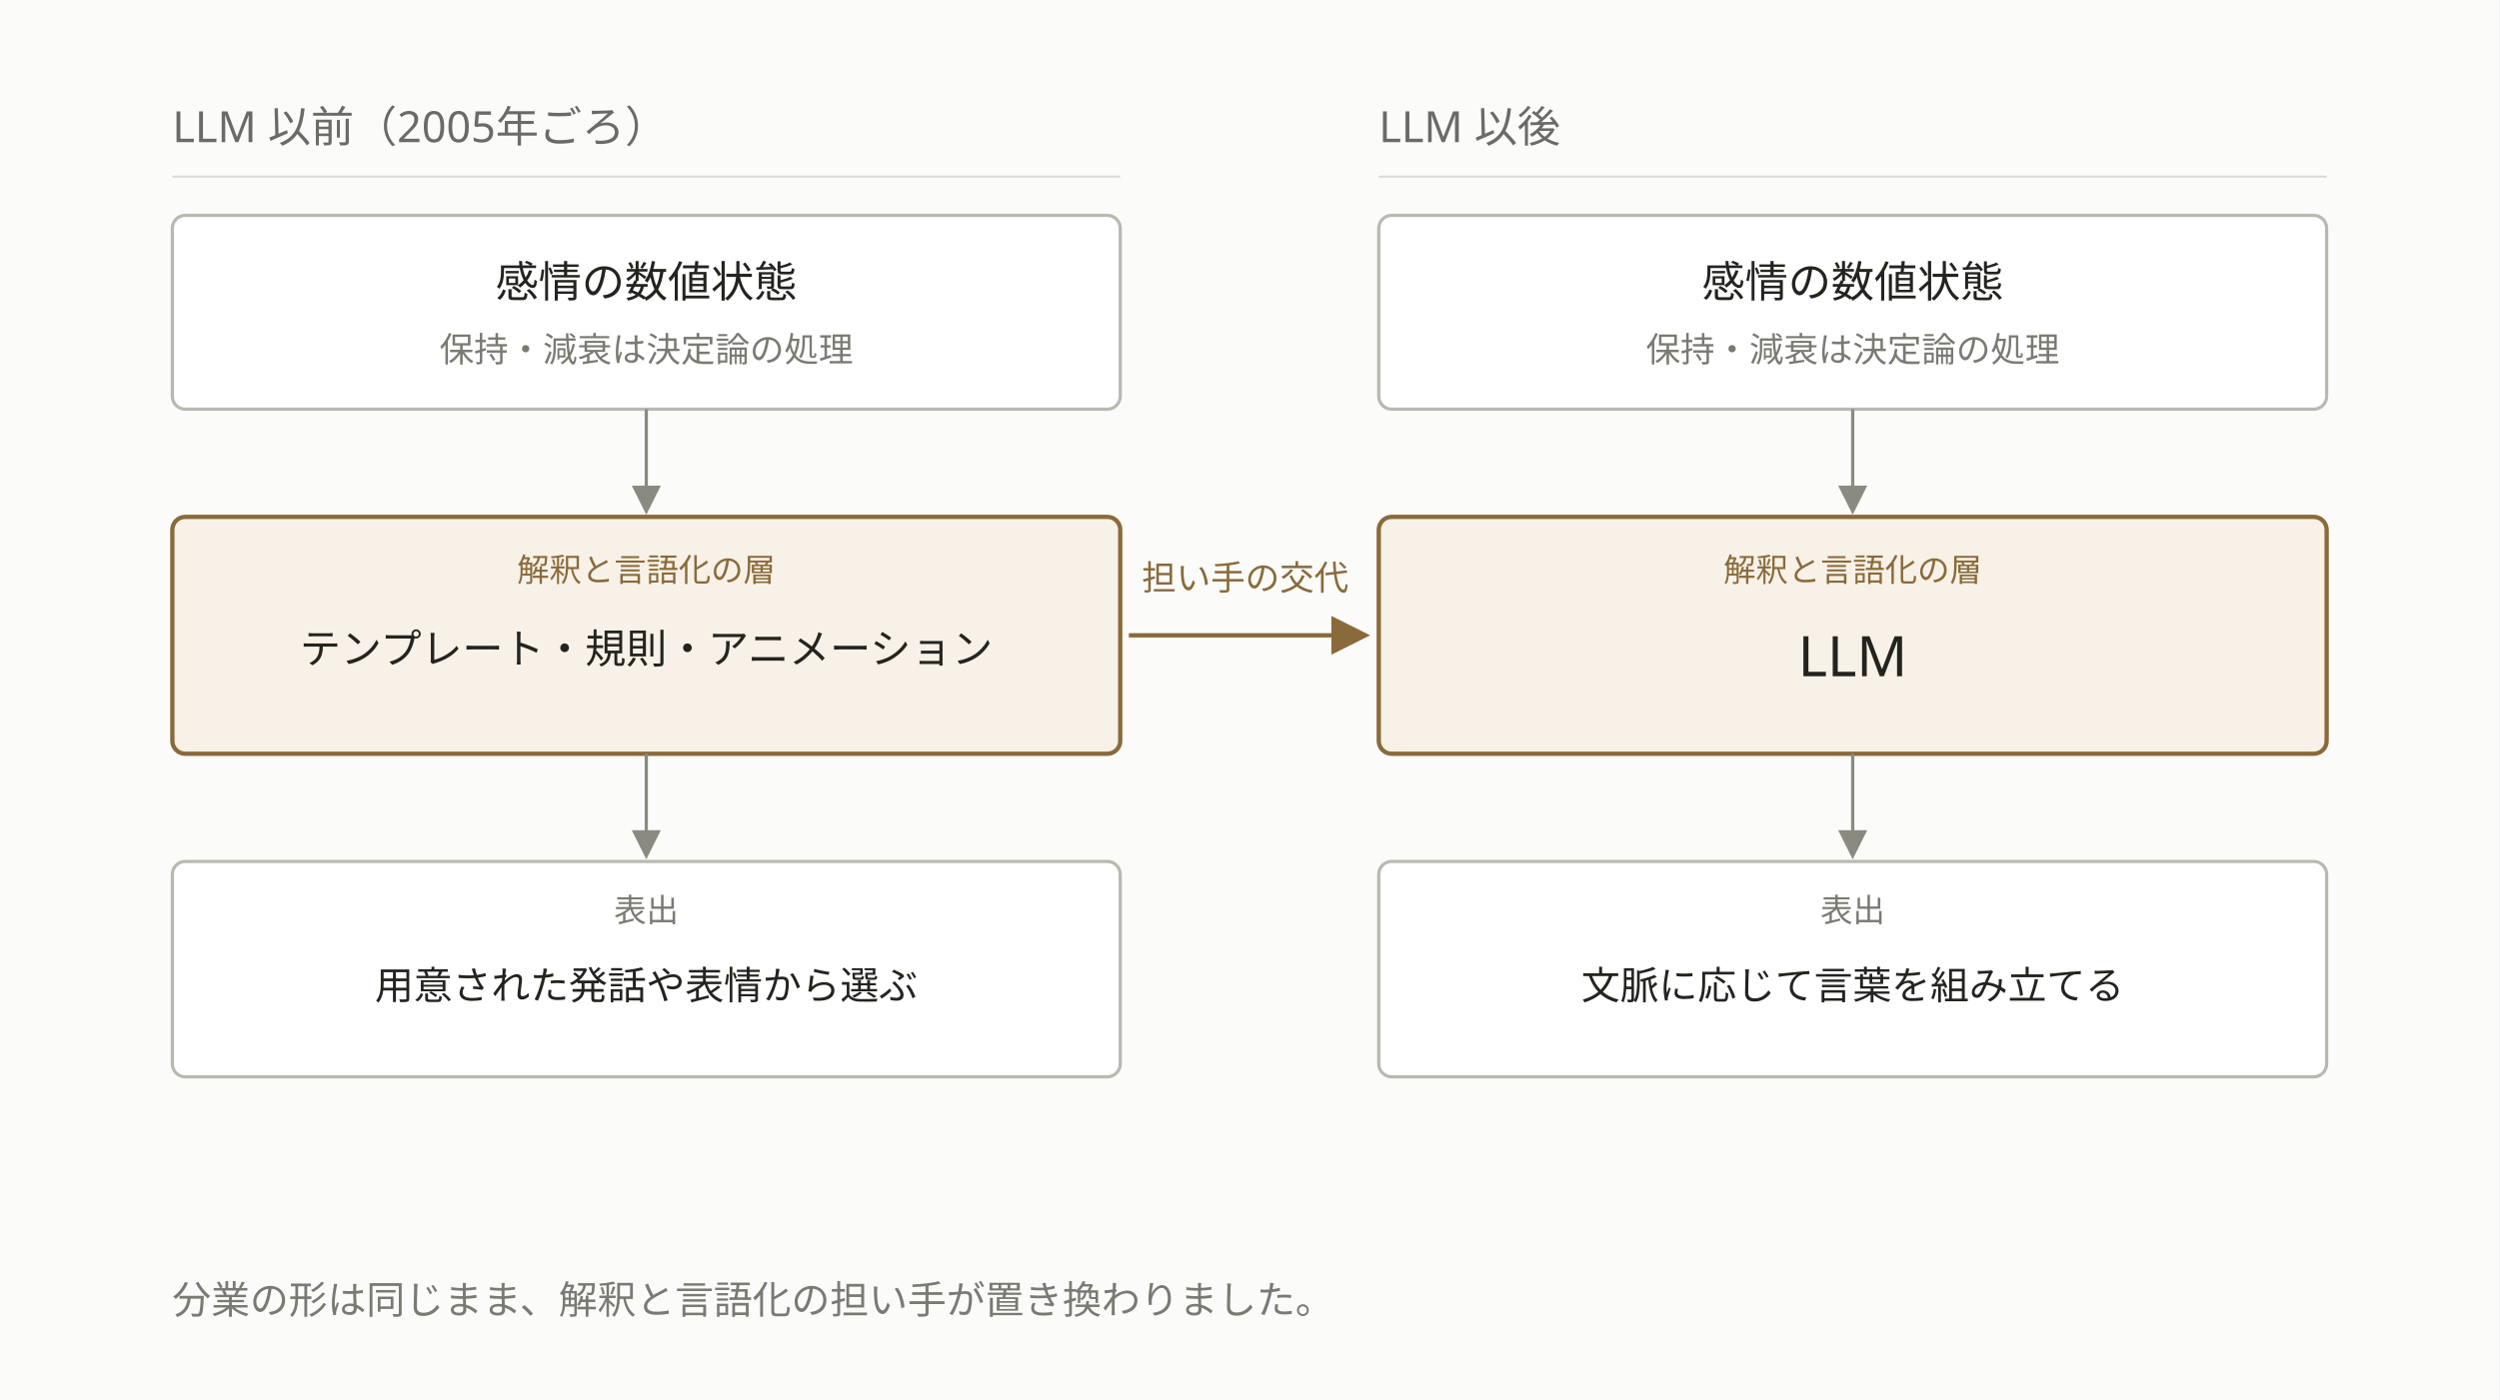
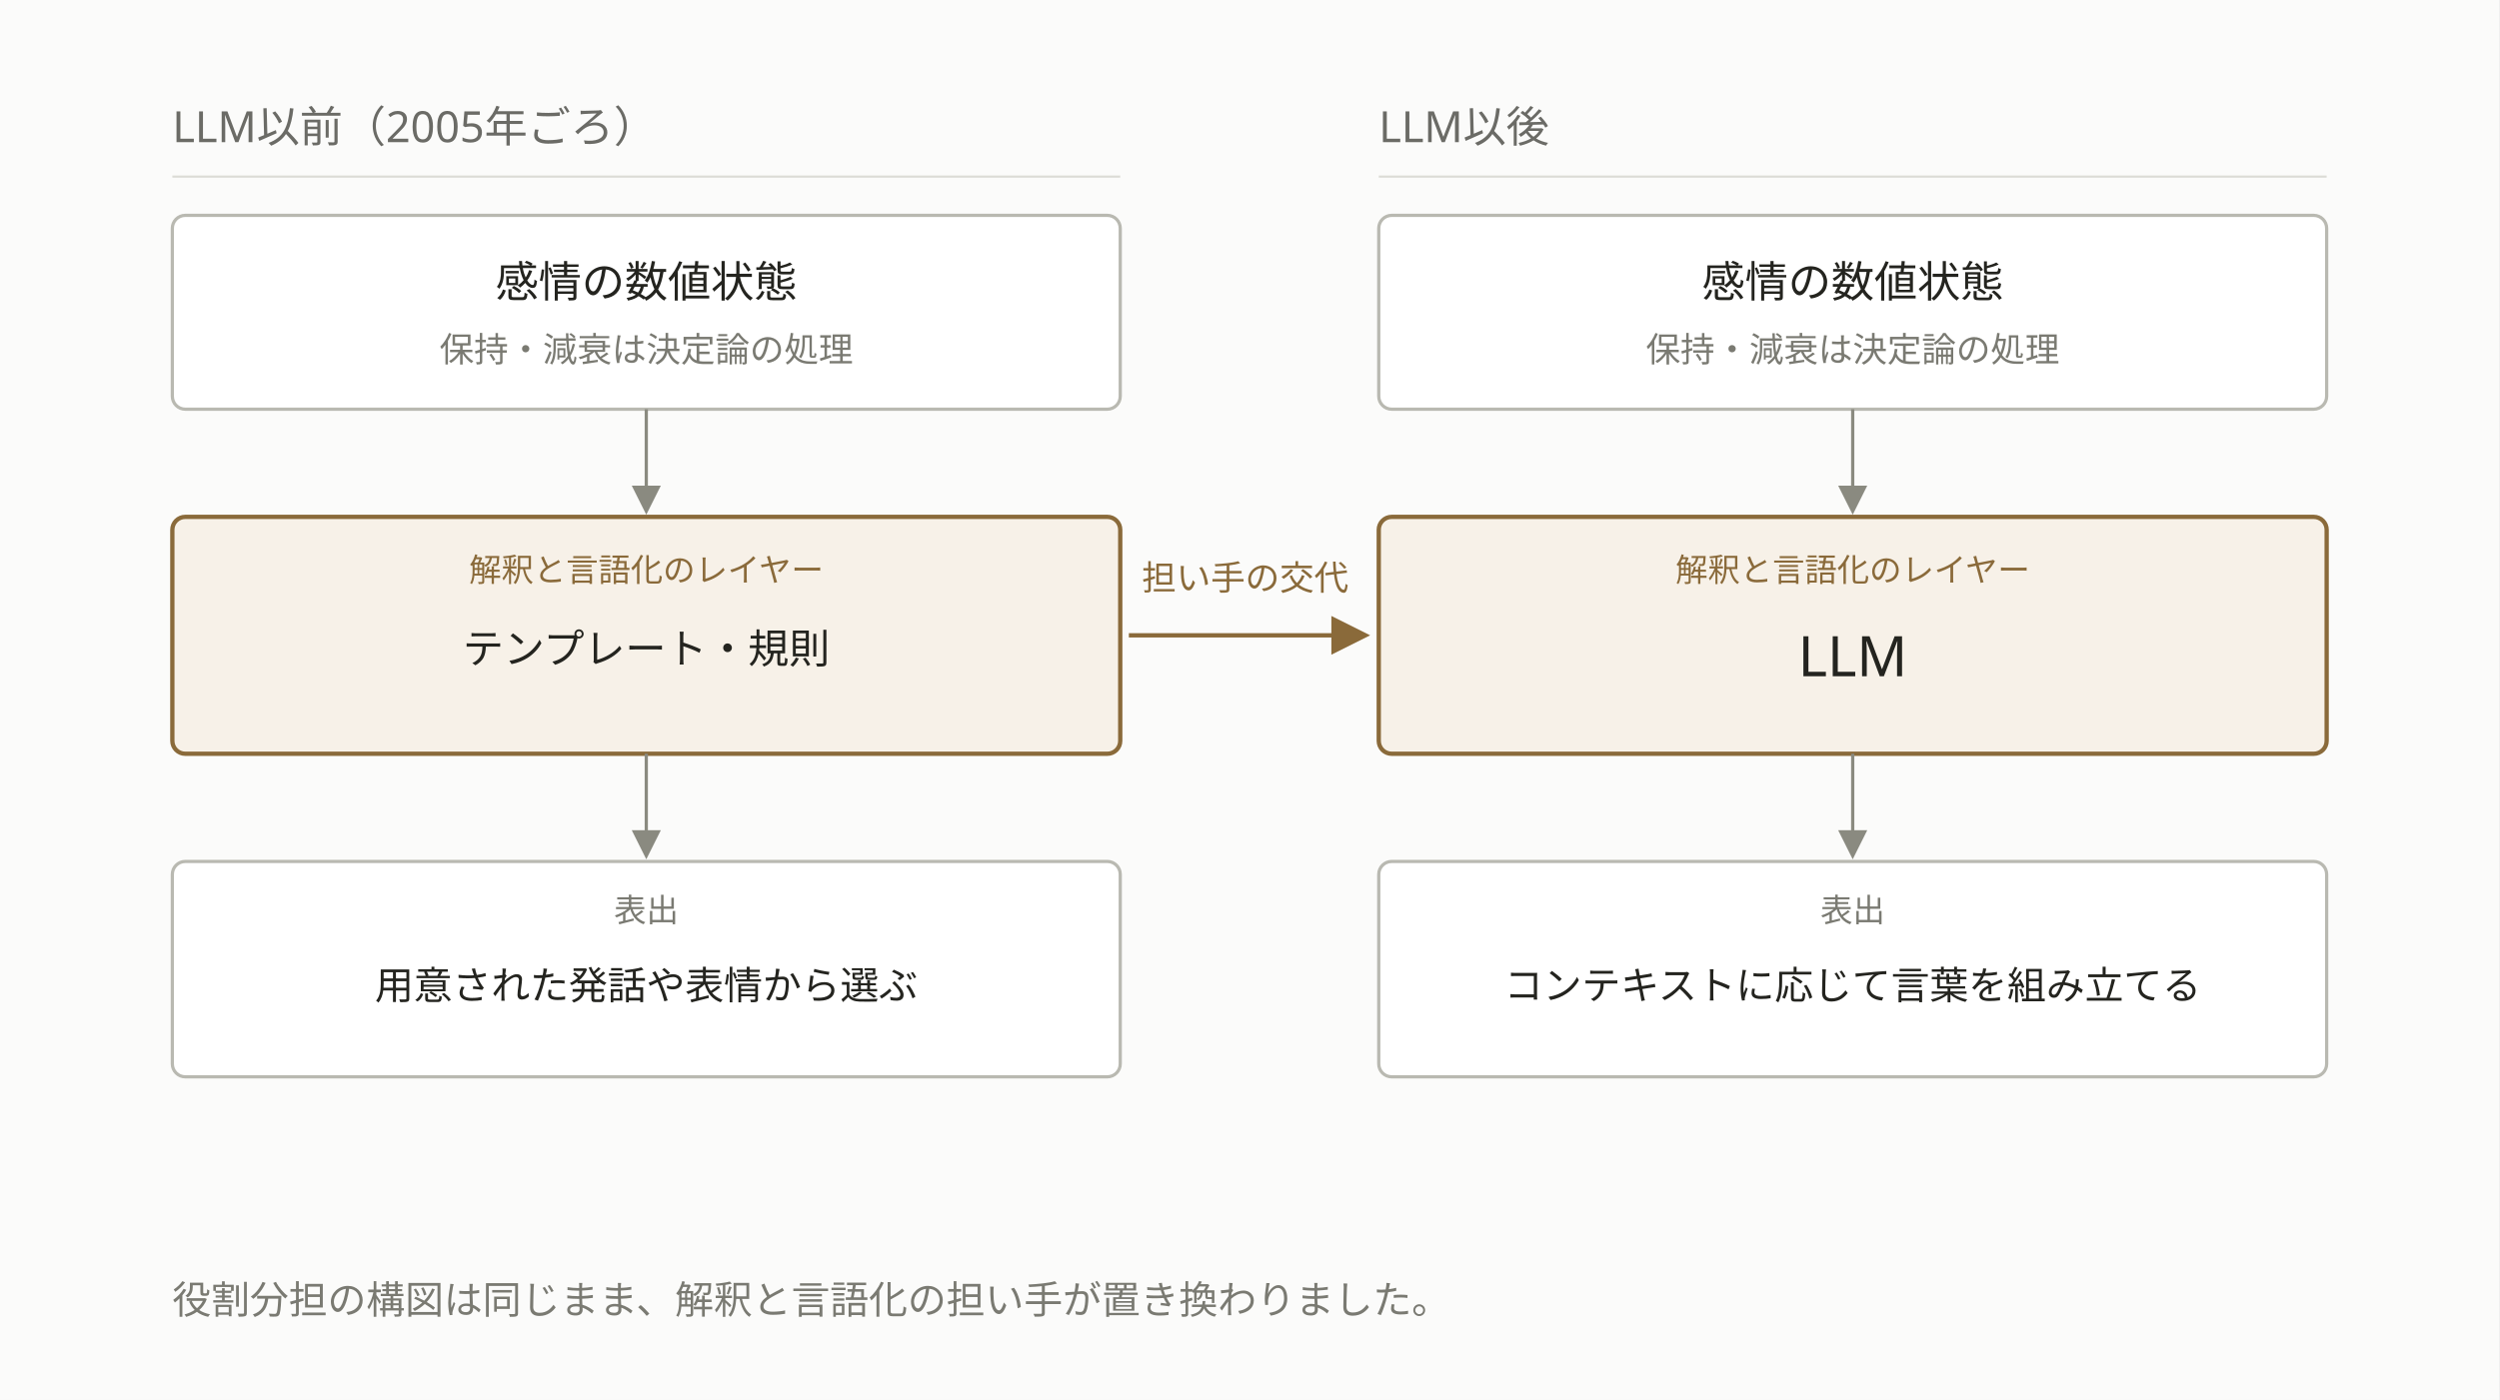
<svg xmlns="http://www.w3.org/2000/svg" width="1160" height="650" viewBox="0 0 1160 650" font-family="'Hiragino Sans','Hiragino Kaku Gothic ProN','Noto Sans JP',sans-serif">
  <rect width="1160" height="650" fill="#fbfbfa" />
  <defs>
    <marker id="a" markerWidth="9" markerHeight="9" refX="7" refY="4.5" orient="auto">
      <path d="M0,0 L9,4.5 L0,9 z" fill="#8a8a80" />
    </marker>
    <marker id="b" markerWidth="9" markerHeight="9" refX="7" refY="4.5" orient="auto">
      <path d="M0,0 L9,4.5 L0,9 z" fill="#8a6a3a" />
    </marker>
  </defs>
-   <text x="80" y="66" font-size="20" fill="#6b6b66">LLM 以前（2005年ごろ）</text>
+   <text x="80" y="66" font-size="20" fill="#6b6b66">LLM以前（2005年ごろ）</text>
  <line x1="80" y1="82" x2="520" y2="82" stroke="#dcdcd6" stroke-width="1" />
-   <text x="640" y="66" font-size="20" fill="#6b6b66">LLM 以後</text>
+   <text x="640" y="66" font-size="20" fill="#6b6b66">LLM以後</text>
  <line x1="640" y1="82" x2="1080" y2="82" stroke="#dcdcd6" stroke-width="1" />
  <rect x="80" y="100" width="440" height="90" rx="6" fill="#ffffff" stroke="#b9b9b1" stroke-width="1.5" />
  <text x="300" y="138" font-size="20" fill="#24241f" text-anchor="middle">感情の数値状態</text>
  <text x="300" y="168" font-size="16" fill="#7a7a72" text-anchor="middle">保持・減衰は決定論の処理</text>
  <rect x="640" y="100" width="440" height="90" rx="6" fill="#ffffff" stroke="#b9b9b1" stroke-width="1.5" />
  <text x="860" y="138" font-size="20" fill="#24241f" text-anchor="middle">感情の数値状態</text>
  <text x="860" y="168" font-size="16" fill="#7a7a72" text-anchor="middle">保持・減衰は決定論の処理</text>
  <line x1="300" y1="190" x2="300" y2="236" stroke="#8a8a80" stroke-width="1.5" marker-end="url(#a)" />
  <line x1="860" y1="190" x2="860" y2="236" stroke="#8a8a80" stroke-width="1.5" marker-end="url(#a)" />
  <rect x="80" y="240" width="440" height="110" rx="6" fill="#f7f1e8" stroke="#8a6a3a" stroke-width="2" />
-   <text x="300" y="270" font-size="15" fill="#8a6a3a" text-anchor="middle">解釈と言語化の層</text>
-   <text x="300" y="308" font-size="19" fill="#24241f" text-anchor="middle">テンプレート・規則・アニメーション</text>
+   <text x="300" y="270" font-size="15" fill="#8a6a3a" text-anchor="middle">解釈と言語化のレイヤー</text>
+   <text x="300" y="308" font-size="19" fill="#24241f" text-anchor="middle">テンプレート・規則</text>
  <rect x="640" y="240" width="440" height="110" rx="6" fill="#f7f1e8" stroke="#8a6a3a" stroke-width="2" />
-   <text x="860" y="270" font-size="15" fill="#8a6a3a" text-anchor="middle">解釈と言語化の層</text>
+   <text x="860" y="270" font-size="15" fill="#8a6a3a" text-anchor="middle">解釈と言語化のレイヤー</text>
  <text x="860" y="314" font-size="26" fill="#24241f" text-anchor="middle">LLM</text>
  <rect x="524" y="256" width="112" height="24" fill="#fbfbfa" />
  <text x="578" y="274" font-size="16" fill="#8a6a3a" text-anchor="middle">担い手の交代</text>
  <line x1="524" y1="295" x2="632" y2="295" stroke="#8a6a3a" stroke-width="2" marker-end="url(#b)" />
  <line x1="300" y1="350" x2="300" y2="396" stroke="#8a8a80" stroke-width="1.5" marker-end="url(#a)" />
  <line x1="860" y1="350" x2="860" y2="396" stroke="#8a8a80" stroke-width="1.5" marker-end="url(#a)" />
  <rect x="80" y="400" width="440" height="100" rx="6" fill="#ffffff" stroke="#b9b9b1" stroke-width="1.5" />
  <text x="300" y="428" font-size="15" fill="#7a7a72" text-anchor="middle">表出</text>
  <text x="300" y="464" font-size="18" fill="#24241f" text-anchor="middle">用意された発話や表情から選ぶ</text>
  <rect x="640" y="400" width="440" height="100" rx="6" fill="#ffffff" stroke="#b9b9b1" stroke-width="1.5" />
  <text x="860" y="428" font-size="15" fill="#7a7a72" text-anchor="middle">表出</text>
-   <text x="860" y="464" font-size="18" fill="#24241f" text-anchor="middle">文脈に応じて言葉を組み立てる</text>
-   <text x="80" y="610" font-size="18" fill="#7a7a72">分業の形は同じまま、解釈と言語化の担い手が置き換わりました。</text>
+   <text x="860" y="464" font-size="18" fill="#24241f" text-anchor="middle">コンテキストに応じて言葉を組み立てる</text>
+   <text x="80" y="610" font-size="18" fill="#7a7a72">役割分担の構図は同じまま、解釈と言語化の担い手が置き換わりました。</text>
</svg>
